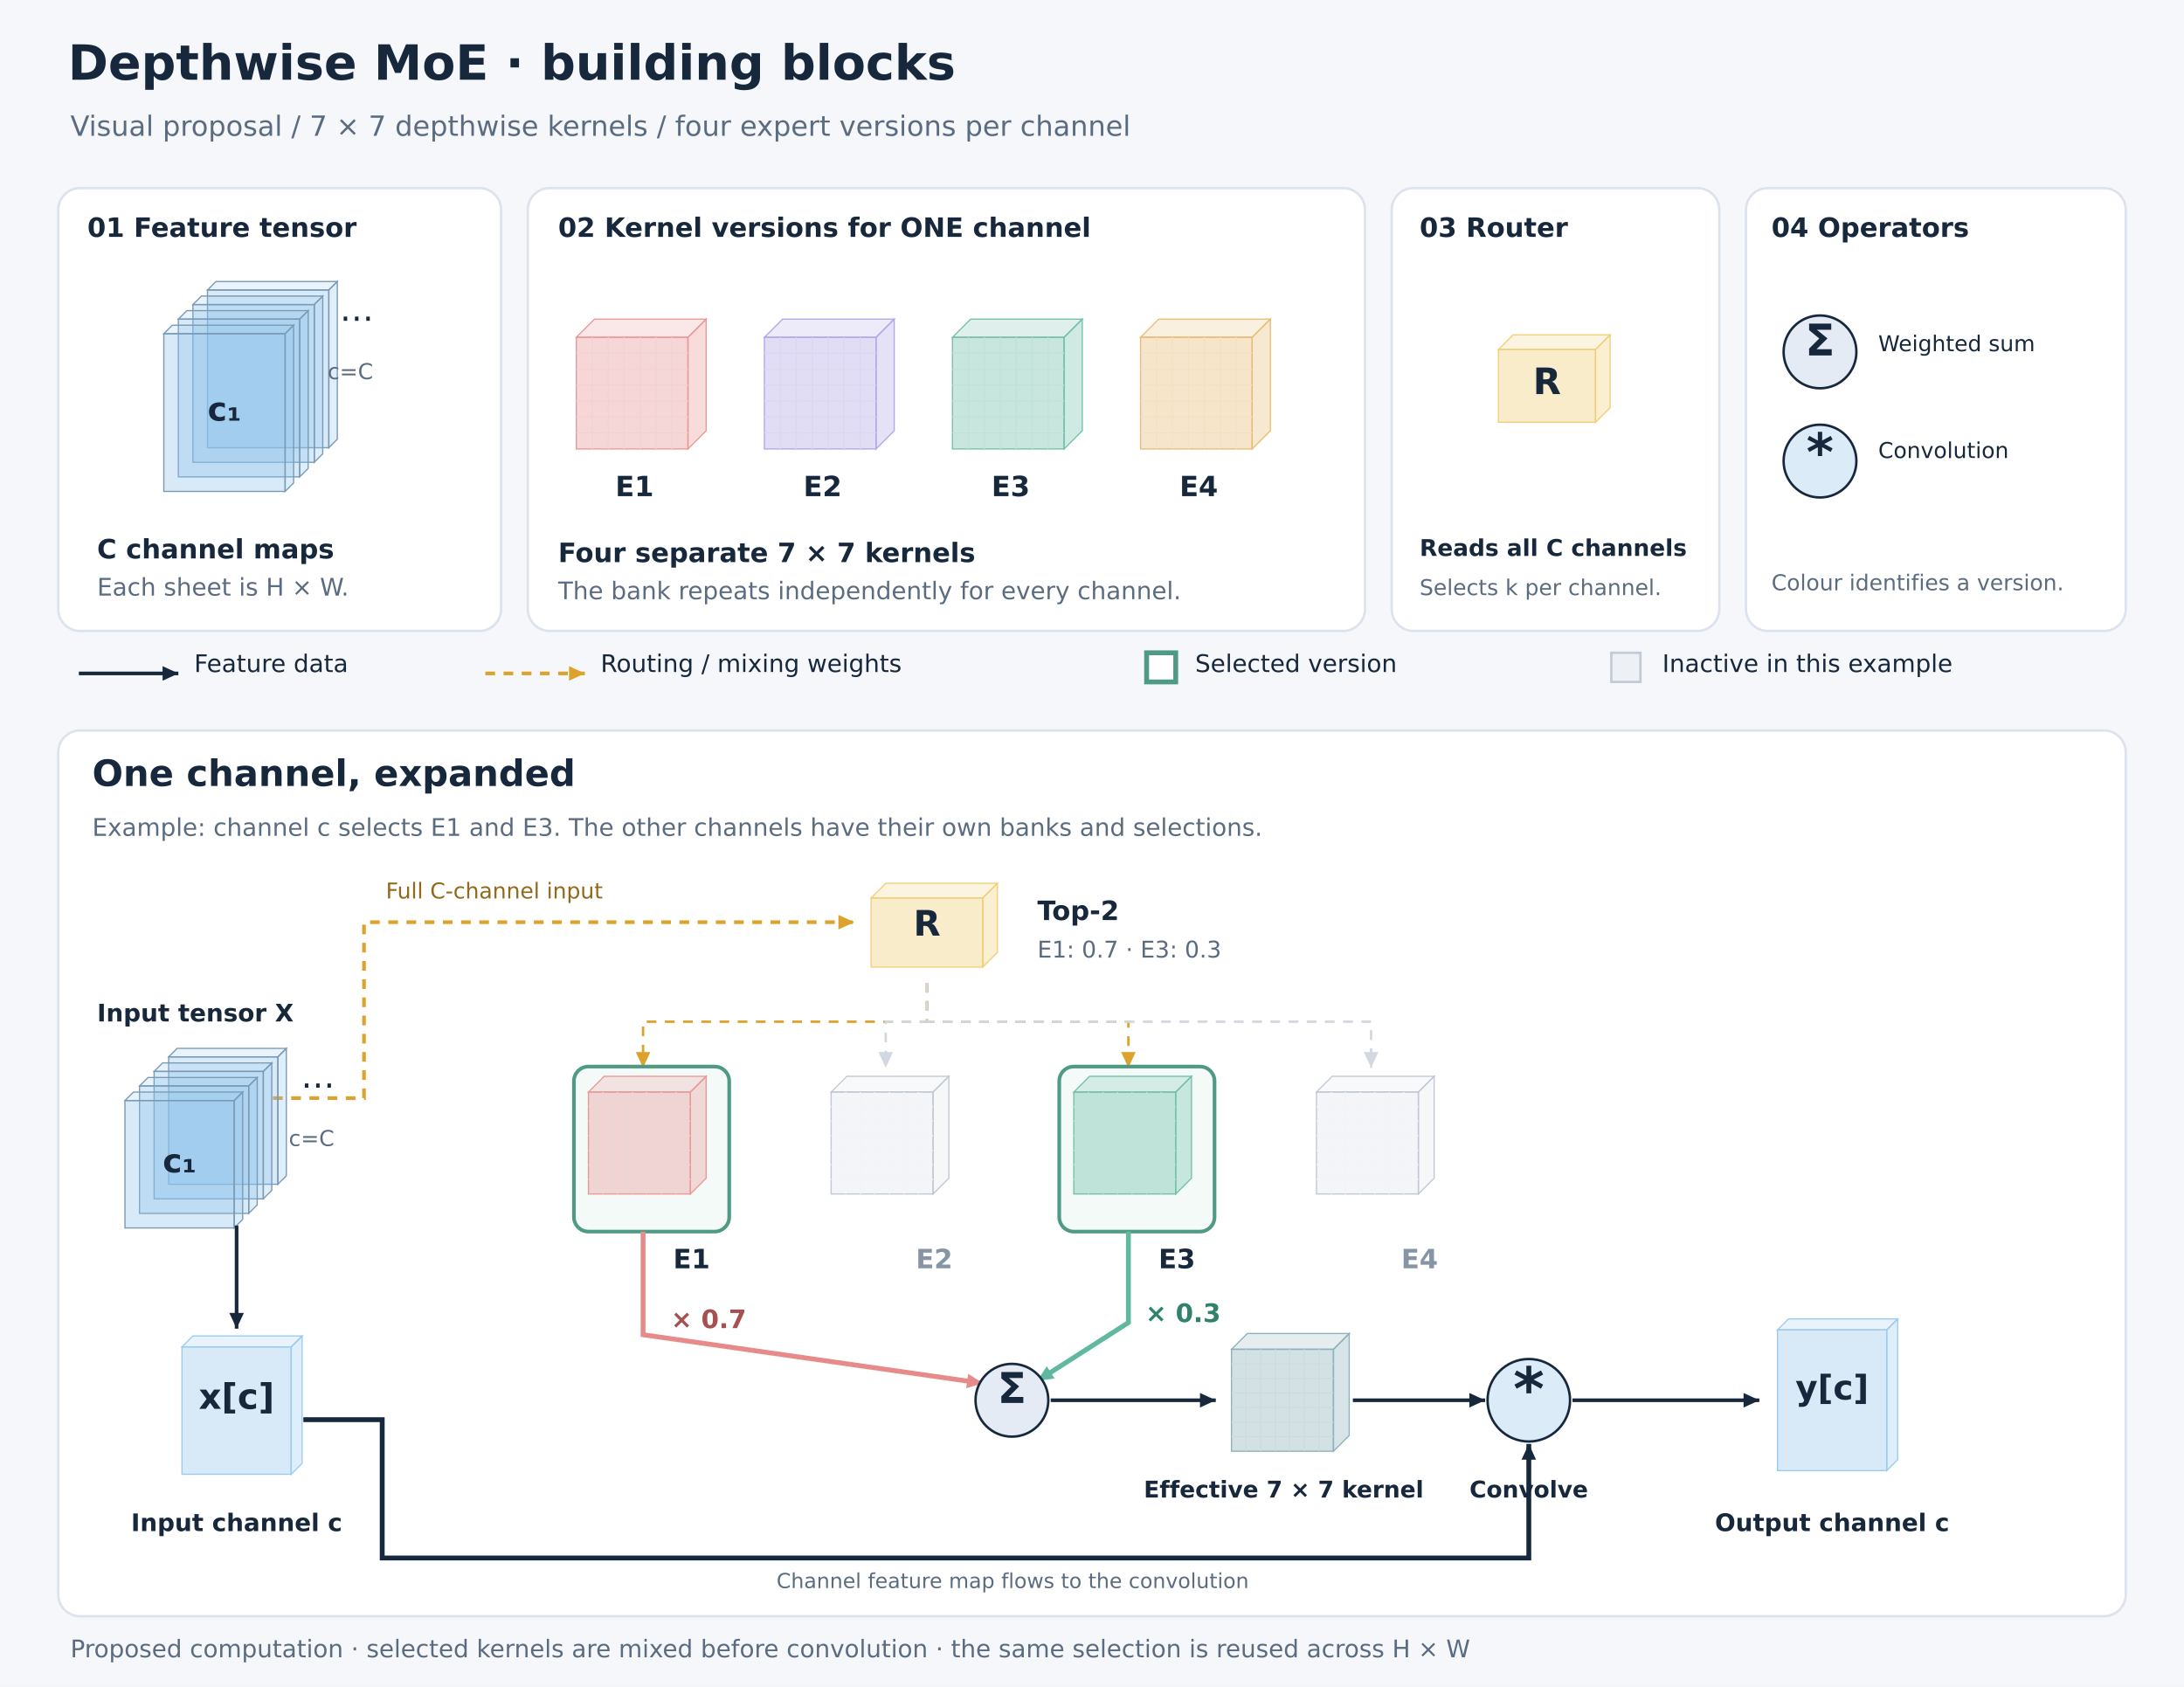
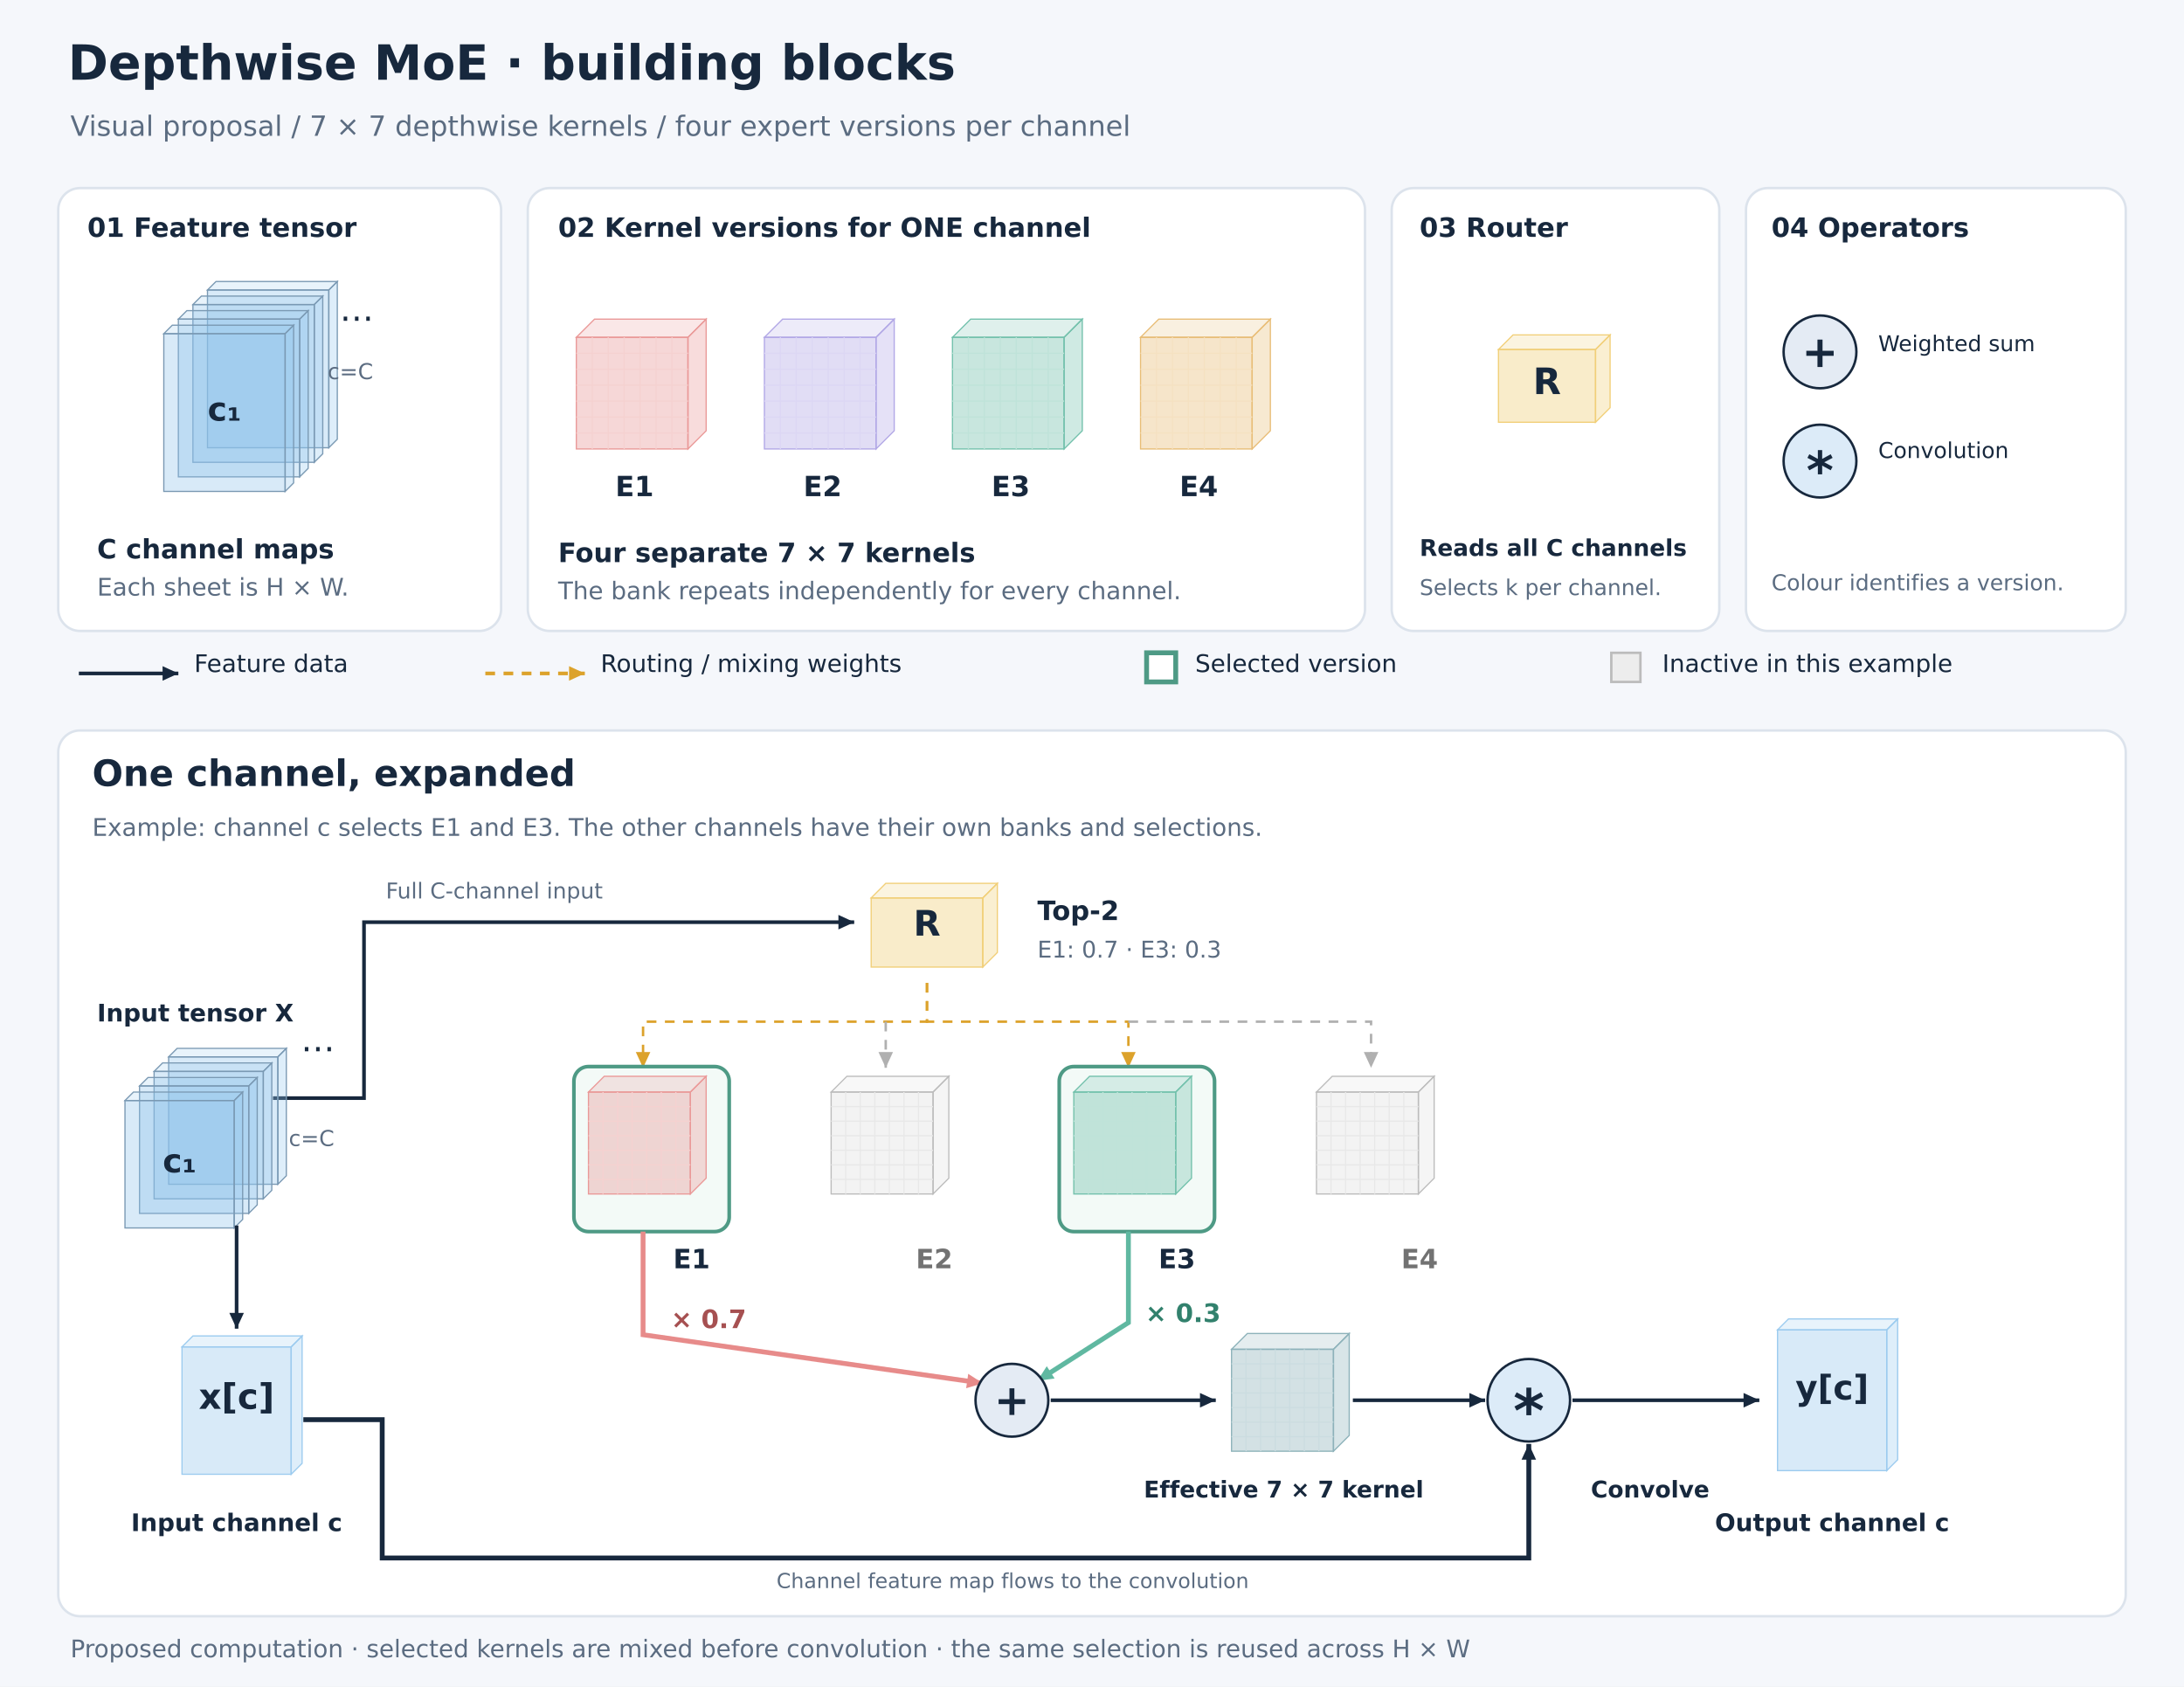
<svg xmlns="http://www.w3.org/2000/svg" width="1800" height="1390" viewBox="0 0 1800 1390">
  <rect width="100%" height="100%" fill="#f5f7fb" />
  <text x="56" y="38" fill="#17283d" font-family="DejaVu Sans,sans-serif" font-size="40" font-weight="700" text-anchor="start" dominant-baseline="text-before-edge">Depthwise MoE · building blocks</text>
  <text x="58" y="96" fill="#5b6c81" font-family="DejaVu Sans,sans-serif" font-size="23" font-weight="400" text-anchor="start" dominant-baseline="text-before-edge">Visual proposal  /  7 × 7 depthwise kernels  /  four expert versions per channel</text>
  <rect x="48" y="155" width="365" height="365" rx="18" fill="#ffffff" fill-opacity="1" stroke="#dce3ec" stroke-width="2" />
  <text x="72" y="180" fill="#17283d" font-family="DejaVu Sans,sans-serif" font-size="22" font-weight="700" text-anchor="start" dominant-baseline="text-before-edge">01   Feature tensor</text>
  <polygon points="171,239 178,232 278,232 271,239" fill="#8fc4ed" fill-opacity="0.2" stroke="#7a99b3" stroke-width="1" />
  <polygon points="271,239 278,232 278,362 271,369" fill="#8fc4ed" fill-opacity="0.3" stroke="#7a99b3" stroke-width="1" />
  <rect x="171" y="239" width="100" height="130" rx="0" fill="#8fc4ed" fill-opacity="0.34" stroke="#7a99b3" stroke-width="1" />
  <polygon points="159,251 166,244 266,244 259,251" fill="#8fc4ed" fill-opacity="0.2" stroke="#7a99b3" stroke-width="1" />
  <polygon points="259,251 266,244 266,374 259,381" fill="#8fc4ed" fill-opacity="0.3" stroke="#7a99b3" stroke-width="1" />
  <rect x="159" y="251" width="100" height="130" rx="0" fill="#8fc4ed" fill-opacity="0.34" stroke="#7a99b3" stroke-width="1" />
  <polygon points="147,263 154,256 254,256 247,263" fill="#8fc4ed" fill-opacity="0.2" stroke="#7a99b3" stroke-width="1" />
  <polygon points="247,263 254,256 254,386 247,393" fill="#8fc4ed" fill-opacity="0.3" stroke="#7a99b3" stroke-width="1" />
  <rect x="147" y="263" width="100" height="130" rx="0" fill="#8fc4ed" fill-opacity="0.34" stroke="#7a99b3" stroke-width="1" />
  <polygon points="135,275 142,268 242,268 235,275" fill="#8fc4ed" fill-opacity="0.2" stroke="#7a99b3" stroke-width="1" />
  <polygon points="235,275 242,268 242,398 235,405" fill="#8fc4ed" fill-opacity="0.3" stroke="#7a99b3" stroke-width="1" />
  <rect x="135" y="275" width="100" height="130" rx="0" fill="#8fc4ed" fill-opacity="0.34" stroke="#7a99b3" stroke-width="1" />
  <text x="185.0" y="328.0" fill="#17283d" font-family="DejaVu Sans,sans-serif" font-size="27" font-weight="700" text-anchor="middle" dominant-baseline="text-before-edge">c₁</text>
  <text x="280" y="245" fill="#17283d" font-family="DejaVu Sans,sans-serif" font-size="28" font-weight="400" text-anchor="start" dominant-baseline="text-before-edge">…</text>
  <text x="270" y="300" fill="#5b6c81" font-family="DejaVu Sans,sans-serif" font-size="18" font-weight="400" text-anchor="start" dominant-baseline="text-before-edge">c=C</text>
  <text x="80" y="445" fill="#17283d" font-family="DejaVu Sans,sans-serif" font-size="22" font-weight="700" text-anchor="start" dominant-baseline="text-before-edge">C channel maps</text>
  <text x="80" y="477" fill="#5b6c81" font-family="DejaVu Sans,sans-serif" font-size="20" font-weight="400" text-anchor="start" dominant-baseline="text-before-edge">Each sheet is H × W.</text>
  <rect x="435" y="155" width="690" height="365" rx="18" fill="#ffffff" fill-opacity="1" stroke="#dce3ec" stroke-width="2" />
  <text x="460" y="180" fill="#17283d" font-family="DejaVu Sans,sans-serif" font-size="22" font-weight="700" text-anchor="start" dominant-baseline="text-before-edge">02   Kernel versions for ONE channel</text>
  <polygon points="475,278 490,263 582,263 567,278" fill="#e78b8a" fill-opacity="0.2" stroke="#ea9998" stroke-width="1" />
  <polygon points="567,278 582,263 582,355 567,370" fill="#e78b8a" fill-opacity="0.3" stroke="#ea9998" stroke-width="1" />
  <rect x="475" y="278" width="92" height="92" rx="0" fill="#e78b8a" fill-opacity="0.34" stroke="#ea9998" stroke-width="1" />
  <polyline points="488.143,278 488.143,370" fill="none" stroke="#f5d1d0" stroke-width="1" />
  <polyline points="475,291.143 567,291.143" fill="none" stroke="#f5d1d0" stroke-width="1" />
  <polyline points="501.286,278 501.286,370" fill="none" stroke="#f5d1d0" stroke-width="1" />
  <polyline points="475,304.286 567,304.286" fill="none" stroke="#f5d1d0" stroke-width="1" />
  <polyline points="514.429,278 514.429,370" fill="none" stroke="#f5d1d0" stroke-width="1" />
  <polyline points="475,317.429 567,317.429" fill="none" stroke="#f5d1d0" stroke-width="1" />
  <polyline points="527.571,278 527.571,370" fill="none" stroke="#f5d1d0" stroke-width="1" />
  <polyline points="475,330.571 567,330.571" fill="none" stroke="#f5d1d0" stroke-width="1" />
  <polyline points="540.714,278 540.714,370" fill="none" stroke="#f5d1d0" stroke-width="1" />
  <polyline points="475,343.714 567,343.714" fill="none" stroke="#f5d1d0" stroke-width="1" />
  <polyline points="553.857,278 553.857,370" fill="none" stroke="#f5d1d0" stroke-width="1" />
  <polyline points="475,356.857 567,356.857" fill="none" stroke="#f5d1d0" stroke-width="1" />
  <text x="523" y="393" fill="#17283d" font-family="DejaVu Sans,sans-serif" font-size="23" font-weight="700" text-anchor="middle" dominant-baseline="text-before-edge">E1</text>
  <polygon points="630,278 645,263 737,263 722,278" fill="#a79ce3" fill-opacity="0.2" stroke="#b2a8e6" stroke-width="1" />
  <polygon points="722,278 737,263 737,355 722,370" fill="#a79ce3" fill-opacity="0.3" stroke="#b2a8e6" stroke-width="1" />
  <rect x="630" y="278" width="92" height="92" rx="0" fill="#a79ce3" fill-opacity="0.34" stroke="#b2a8e6" stroke-width="1" />
  <polyline points="643.143,278 643.143,370" fill="none" stroke="#dcd7f4" stroke-width="1" />
  <polyline points="630,291.143 722,291.143" fill="none" stroke="#dcd7f4" stroke-width="1" />
  <polyline points="656.286,278 656.286,370" fill="none" stroke="#dcd7f4" stroke-width="1" />
  <polyline points="630,304.286 722,304.286" fill="none" stroke="#dcd7f4" stroke-width="1" />
  <polyline points="669.429,278 669.429,370" fill="none" stroke="#dcd7f4" stroke-width="1" />
  <polyline points="630,317.429 722,317.429" fill="none" stroke="#dcd7f4" stroke-width="1" />
  <polyline points="682.571,278 682.571,370" fill="none" stroke="#dcd7f4" stroke-width="1" />
  <polyline points="630,330.571 722,330.571" fill="none" stroke="#dcd7f4" stroke-width="1" />
  <polyline points="695.714,278 695.714,370" fill="none" stroke="#dcd7f4" stroke-width="1" />
  <polyline points="630,343.714 722,343.714" fill="none" stroke="#dcd7f4" stroke-width="1" />
  <polyline points="708.857,278 708.857,370" fill="none" stroke="#dcd7f4" stroke-width="1" />
  <polyline points="630,356.857 722,356.857" fill="none" stroke="#dcd7f4" stroke-width="1" />
  <text x="678" y="393" fill="#17283d" font-family="DejaVu Sans,sans-serif" font-size="23" font-weight="700" text-anchor="middle" dominant-baseline="text-before-edge">E2</text>
  <polygon points="785,278 800,263 892,263 877,278" fill="#60b8a1" fill-opacity="0.2" stroke="#73c1ac" stroke-width="1" />
  <polygon points="877,278 892,263 892,355 877,370" fill="#60b8a1" fill-opacity="0.3" stroke="#73c1ac" stroke-width="1" />
  <rect x="785" y="278" width="92" height="92" rx="0" fill="#60b8a1" fill-opacity="0.34" stroke="#73c1ac" stroke-width="1" />
  <polyline points="798.143,278 798.143,370" fill="none" stroke="#bfe3d9" stroke-width="1" />
  <polyline points="785,291.143 877,291.143" fill="none" stroke="#bfe3d9" stroke-width="1" />
  <polyline points="811.286,278 811.286,370" fill="none" stroke="#bfe3d9" stroke-width="1" />
  <polyline points="785,304.286 877,304.286" fill="none" stroke="#bfe3d9" stroke-width="1" />
  <polyline points="824.429,278 824.429,370" fill="none" stroke="#bfe3d9" stroke-width="1" />
  <polyline points="785,317.429 877,317.429" fill="none" stroke="#bfe3d9" stroke-width="1" />
  <polyline points="837.571,278 837.571,370" fill="none" stroke="#bfe3d9" stroke-width="1" />
  <polyline points="785,330.571 877,330.571" fill="none" stroke="#bfe3d9" stroke-width="1" />
  <polyline points="850.714,278 850.714,370" fill="none" stroke="#bfe3d9" stroke-width="1" />
  <polyline points="785,343.714 877,343.714" fill="none" stroke="#bfe3d9" stroke-width="1" />
  <polyline points="863.857,278 863.857,370" fill="none" stroke="#bfe3d9" stroke-width="1" />
  <polyline points="785,356.857 877,356.857" fill="none" stroke="#bfe3d9" stroke-width="1" />
  <text x="833" y="393" fill="#17283d" font-family="DejaVu Sans,sans-serif" font-size="23" font-weight="700" text-anchor="middle" dominant-baseline="text-before-edge">E3</text>
  <polygon points="940,278 955,263 1047,263 1032,278" fill="#e5b464" fill-opacity="0.2" stroke="#e8bd77" stroke-width="1" />
  <polygon points="1032,278 1047,263 1047,355 1032,370" fill="#e5b464" fill-opacity="0.3" stroke="#e8bd77" stroke-width="1" />
  <rect x="940" y="278" width="92" height="92" rx="0" fill="#e5b464" fill-opacity="0.34" stroke="#e8bd77" stroke-width="1" />
  <polyline points="953.143,278 953.143,370" fill="none" stroke="#f5e1c1" stroke-width="1" />
  <polyline points="940,291.143 1032,291.143" fill="none" stroke="#f5e1c1" stroke-width="1" />
  <polyline points="966.286,278 966.286,370" fill="none" stroke="#f5e1c1" stroke-width="1" />
  <polyline points="940,304.286 1032,304.286" fill="none" stroke="#f5e1c1" stroke-width="1" />
  <polyline points="979.429,278 979.429,370" fill="none" stroke="#f5e1c1" stroke-width="1" />
  <polyline points="940,317.429 1032,317.429" fill="none" stroke="#f5e1c1" stroke-width="1" />
  <polyline points="992.571,278 992.571,370" fill="none" stroke="#f5e1c1" stroke-width="1" />
  <polyline points="940,330.571 1032,330.571" fill="none" stroke="#f5e1c1" stroke-width="1" />
  <polyline points="1005.714,278 1005.714,370" fill="none" stroke="#f5e1c1" stroke-width="1" />
  <polyline points="940,343.714 1032,343.714" fill="none" stroke="#f5e1c1" stroke-width="1" />
  <polyline points="1018.857,278 1018.857,370" fill="none" stroke="#f5e1c1" stroke-width="1" />
  <polyline points="940,356.857 1032,356.857" fill="none" stroke="#f5e1c1" stroke-width="1" />
  <text x="988" y="393" fill="#17283d" font-family="DejaVu Sans,sans-serif" font-size="23" font-weight="700" text-anchor="middle" dominant-baseline="text-before-edge">E4</text>
  <text x="460" y="448" fill="#17283d" font-family="DejaVu Sans,sans-serif" font-size="22" font-weight="700" text-anchor="start" dominant-baseline="text-before-edge">Four separate 7 × 7 kernels</text>
  <text x="460" y="480" fill="#5b6c81" font-family="DejaVu Sans,sans-serif" font-size="20" font-weight="400" text-anchor="start" dominant-baseline="text-before-edge">The bank repeats independently for every channel.</text>
  <rect x="1147" y="155" width="270" height="365" rx="18" fill="#ffffff" fill-opacity="1" stroke="#dce3ec" stroke-width="2" />
  <text x="1170" y="180" fill="#17283d" font-family="DejaVu Sans,sans-serif" font-size="22" font-weight="700" text-anchor="start" dominant-baseline="text-before-edge">03   Router</text>
  <polygon points="1235,288 1247,276 1327,276 1315,288" fill="#efc866" fill-opacity="0.2" stroke="#f1cf78" stroke-width="1" />
  <polygon points="1315,288 1327,276 1327,336 1315,348" fill="#efc866" fill-opacity="0.3" stroke="#f1cf78" stroke-width="1" />
  <rect x="1235" y="288" width="80" height="60" rx="0" fill="#efc866" fill-opacity="0.34" stroke="#f1cf78" stroke-width="1" />
  <text x="1275" y="304" fill="#17283d" font-family="DejaVu Sans,sans-serif" font-size="30" font-weight="700" text-anchor="middle" dominant-baseline="text-before-edge">R</text>
  <text x="1170" y="445" fill="#17283d" font-family="DejaVu Sans,sans-serif" font-size="19" font-weight="700" text-anchor="start" dominant-baseline="text-before-edge">Reads all C channels</text>
  <text x="1170" y="478" fill="#5b6c81" font-family="DejaVu Sans,sans-serif" font-size="18" font-weight="400" text-anchor="start" dominant-baseline="text-before-edge">Selects k per channel.</text>
  <rect x="1439" y="155" width="313" height="365" rx="18" fill="#ffffff" fill-opacity="1" stroke="#dce3ec" stroke-width="2" />
  <text x="1460" y="180" fill="#17283d" font-family="DejaVu Sans,sans-serif" font-size="22" font-weight="700" text-anchor="start" dominant-baseline="text-before-edge">04   Operators</text>
  <circle cx="1500" cy="290" r="30" fill="#e4ebf4" stroke="#17283d" stroke-width="2" />
-   <text x="1500" y="268" fill="#17283d" font-family="DejaVu Sans,sans-serif" font-size="36" font-weight="700" text-anchor="middle" dominant-baseline="text-before-edge">Σ</text>
+   <text x="1500" y="290" fill="#17283d" font-family="DejaVu Sans,sans-serif" font-size="36" font-weight="700" text-anchor="middle" dominant-baseline="central">+</text>
  <text x="1548" y="277" fill="#17283d" font-family="DejaVu Sans,sans-serif" font-size="18" font-weight="400" text-anchor="start" dominant-baseline="text-before-edge">Weighted sum</text>
  <circle cx="1500" cy="380" r="30" fill="#dcebf8" stroke="#17283d" stroke-width="2" />
-   <text x="1500" y="358" fill="#17283d" font-family="DejaVu Sans,sans-serif" font-size="43" font-weight="700" text-anchor="middle" dominant-baseline="text-before-edge">*</text>
+   <text x="1500" y="388" fill="#17283d" font-family="DejaVu Sans,sans-serif" font-size="43" font-weight="700" text-anchor="middle" dominant-baseline="central">*</text>
  <text x="1548" y="365" fill="#17283d" font-family="DejaVu Sans,sans-serif" font-size="18" font-weight="400" text-anchor="start" dominant-baseline="text-before-edge">Convolution</text>
  <text x="1460" y="474" fill="#5b6c81" font-family="DejaVu Sans,sans-serif" font-size="18" font-weight="400" text-anchor="start" dominant-baseline="text-before-edge">Colour identifies a version.</text>
  <polyline points="65,555 147,555" fill="none" stroke="#17283d" stroke-width="3" />
  <polygon points="147,555 134.0,549.0 134.0,561.0" fill="#17283d" fill-opacity="1" stroke="none" stroke-width="2" />
  <text x="160" y="540" fill="#17283d" font-family="DejaVu Sans,sans-serif" font-size="20" font-weight="400" text-anchor="start" dominant-baseline="text-before-edge">Feature data</text>
  <polyline points="400,555 482,555" fill="none" stroke="#dca22b" stroke-width="3" stroke-dasharray="8 7" />
  <polygon points="482,555 469.0,549.0 469.0,561.0" fill="#dca22b" fill-opacity="1" stroke="none" stroke-width="2" />
  <text x="495" y="540" fill="#17283d" font-family="DejaVu Sans,sans-serif" font-size="20" font-weight="400" text-anchor="start" dominant-baseline="text-before-edge">Routing / mixing weights</text>
  <rect x="945" y="538" width="24" height="24" rx="0" fill="#ffffff" fill-opacity="1" stroke="#4e9a85" stroke-width="4" />
  <text x="985" y="540" fill="#17283d" font-family="DejaVu Sans,sans-serif" font-size="20" font-weight="400" text-anchor="start" dominant-baseline="text-before-edge">Selected version</text>
-   <rect x="1328" y="538" width="24" height="24" rx="0" fill="#edf0f5" fill-opacity="1" stroke="#c3cbd7" stroke-width="2" />
+   <rect x="1328" y="538" width="24" height="24" rx="0" fill="#ededed" fill-opacity="1" stroke="#bcbcbc" stroke-width="2" />
  <text x="1370" y="540" fill="#17283d" font-family="DejaVu Sans,sans-serif" font-size="20" font-weight="400" text-anchor="start" dominant-baseline="text-before-edge">Inactive in this example</text>
  <rect x="48" y="602" width="1704" height="730" rx="18" fill="#ffffff" fill-opacity="1" stroke="#dce3ec" stroke-width="2" />
  <text x="76" y="627" fill="#17283d" font-family="DejaVu Sans,sans-serif" font-size="30" font-weight="700" text-anchor="start" dominant-baseline="text-before-edge">One channel, expanded</text>
  <text x="76" y="675" fill="#5b6c81" font-family="DejaVu Sans,sans-serif" font-size="20" font-weight="400" text-anchor="start" dominant-baseline="text-before-edge">Example: channel c selects E1 and E3. The other channels have their own banks and selections.</text>
-   <polyline points="225,905 300,905 300,760 704,760" fill="none" stroke="#dca22b" stroke-width="3" stroke-dasharray="8 7" />
-   <polygon points="704,760 691.0,754.0 691.0,766.0" fill="#dca22b" fill-opacity="1" stroke="none" stroke-width="2" />
-   <text x="318" y="728" fill="#92681a" font-family="DejaVu Sans,sans-serif" font-size="18" font-weight="400" text-anchor="start" dominant-baseline="text-before-edge">Full C-channel input</text>
+   <polyline points="225,905 300,905 300,760 704,760" fill="none" stroke="#17283d" stroke-width="3" />
+   <polygon points="704,760 691.0,754.0 691.0,766.0" fill="#17283d" fill-opacity="1" stroke="none" stroke-width="2" />
+   <text x="318" y="728" fill="#5b6c81" font-family="DejaVu Sans,sans-serif" font-size="18" font-weight="400" text-anchor="start" dominant-baseline="text-before-edge">Full C-channel input</text>
  <polygon points="718,740 730,728 822,728 810,740" fill="#efc866" fill-opacity="0.2" stroke="#f1cf78" stroke-width="1" />
  <polygon points="810,740 822,728 822,785 810,797" fill="#efc866" fill-opacity="0.3" stroke="#f1cf78" stroke-width="1" />
  <rect x="718" y="740" width="92" height="57" rx="0" fill="#efc866" fill-opacity="0.34" stroke="#f1cf78" stroke-width="1" />
  <text x="764" y="751" fill="#17283d" font-family="DejaVu Sans,sans-serif" font-size="29" font-weight="700" text-anchor="middle" dominant-baseline="text-before-edge">R</text>
  <text x="855" y="743" fill="#17283d" font-family="DejaVu Sans,sans-serif" font-size="22" font-weight="700" text-anchor="start" dominant-baseline="text-before-edge">Top-2</text>
  <text x="855" y="776" fill="#5b6c81" font-family="DejaVu Sans,sans-serif" font-size="19" font-weight="400" text-anchor="start" dominant-baseline="text-before-edge">E1: 0.7   ·   E3: 0.3</text>
  <polyline points="764,810 764,842 530,842 530,880" fill="none" stroke="#dca22b" stroke-width="2" stroke-dasharray="8 7" />
  <polygon points="530,880 536.0,867.0 524.0,867.0" fill="#dca22b" fill-opacity="1" stroke="none" stroke-width="2" />
  <rect x="473" y="879" width="128" height="136" rx="12" fill="#f3faf7" fill-opacity="1" stroke="#4e9a85" stroke-width="3" />
  <polygon points="485,900 498,887 582,887 569,900" fill="#e78b8a" fill-opacity="0.2" stroke="#ea9998" stroke-width="1" />
  <polygon points="569,900 582,887 582,971 569,984" fill="#e78b8a" fill-opacity="0.3" stroke="#ea9998" stroke-width="1" />
  <rect x="485" y="900" width="84" height="84" rx="0" fill="#e78b8a" fill-opacity="0.34" stroke="#ea9998" stroke-width="1" />
  <polyline points="497.0,900 497.0,984" fill="none" stroke="#f5d1d0" stroke-width="1" />
  <polyline points="485,912.0 569,912.0" fill="none" stroke="#f5d1d0" stroke-width="1" />
  <polyline points="509.0,900 509.0,984" fill="none" stroke="#f5d1d0" stroke-width="1" />
  <polyline points="485,924.0 569,924.0" fill="none" stroke="#f5d1d0" stroke-width="1" />
  <polyline points="521.0,900 521.0,984" fill="none" stroke="#f5d1d0" stroke-width="1" />
  <polyline points="485,936.0 569,936.0" fill="none" stroke="#f5d1d0" stroke-width="1" />
  <polyline points="533.0,900 533.0,984" fill="none" stroke="#f5d1d0" stroke-width="1" />
  <polyline points="485,948.0 569,948.0" fill="none" stroke="#f5d1d0" stroke-width="1" />
  <polyline points="545.0,900 545.0,984" fill="none" stroke="#f5d1d0" stroke-width="1" />
  <polyline points="485,960.0 569,960.0" fill="none" stroke="#f5d1d0" stroke-width="1" />
  <polyline points="557.0,900 557.0,984" fill="none" stroke="#f5d1d0" stroke-width="1" />
  <polyline points="485,972.0 569,972.0" fill="none" stroke="#f5d1d0" stroke-width="1" />
  <text x="570" y="1030" fill="#17283d" font-family="DejaVu Sans,sans-serif" font-size="22" font-weight="700" text-anchor="middle" dominant-baseline="text-before-edge">E1</text>
-   <polyline points="764,810 764,842 730,842 730,880" fill="none" stroke="#d3d7df" stroke-width="2" stroke-dasharray="8 7" />
-   <polygon points="730,880 736.0,867.0 724.0,867.0" fill="#d3d7df" fill-opacity="1" stroke="none" stroke-width="2" />
-   <polygon points="685,900 698,887 782,887 769,900" fill="#e0e4eb" fill-opacity="0.2" stroke="#c1c8d3" stroke-width="1" />
-   <polygon points="769,900 782,887 782,971 769,984" fill="#e0e4eb" fill-opacity="0.3" stroke="#c1c8d3" stroke-width="1" />
-   <rect x="685" y="900" width="84" height="84" rx="0" fill="#e0e4eb" fill-opacity="0.34" stroke="#c1c8d3" stroke-width="1" />
-   <polyline points="697.0,900 697.0,984" fill="none" stroke="#f3f4f7" stroke-width="1" />
-   <polyline points="685,912.0 769,912.0" fill="none" stroke="#f3f4f7" stroke-width="1" />
-   <polyline points="709.0,900 709.0,984" fill="none" stroke="#f3f4f7" stroke-width="1" />
-   <polyline points="685,924.0 769,924.0" fill="none" stroke="#f3f4f7" stroke-width="1" />
-   <polyline points="721.0,900 721.0,984" fill="none" stroke="#f3f4f7" stroke-width="1" />
-   <polyline points="685,936.0 769,936.0" fill="none" stroke="#f3f4f7" stroke-width="1" />
-   <polyline points="733.0,900 733.0,984" fill="none" stroke="#f3f4f7" stroke-width="1" />
-   <polyline points="685,948.0 769,948.0" fill="none" stroke="#f3f4f7" stroke-width="1" />
-   <polyline points="745.0,900 745.0,984" fill="none" stroke="#f3f4f7" stroke-width="1" />
-   <polyline points="685,960.0 769,960.0" fill="none" stroke="#f3f4f7" stroke-width="1" />
-   <polyline points="757.0,900 757.0,984" fill="none" stroke="#f3f4f7" stroke-width="1" />
-   <polyline points="685,972.0 769,972.0" fill="none" stroke="#f3f4f7" stroke-width="1" />
-   <text x="770" y="1030" fill="#8794a5" font-family="DejaVu Sans,sans-serif" font-size="22" font-weight="700" text-anchor="middle" dominant-baseline="text-before-edge">E2</text>
+   <polyline points="730,842 730,880" fill="none" stroke="#b0b0b0" stroke-width="2" stroke-dasharray="8 7" />
+   <polygon points="730,880 736.0,867.0 724.0,867.0" fill="#b0b0b0" fill-opacity="1" stroke="none" stroke-width="2" />
+   <polygon points="685,900 698,887 782,887 769,900" fill="#dedede" fill-opacity="0.2" stroke="#bcbcbc" stroke-width="1" />
+   <polygon points="769,900 782,887 782,971 769,984" fill="#dedede" fill-opacity="0.3" stroke="#bcbcbc" stroke-width="1" />
+   <rect x="685" y="900" width="84" height="84" rx="0" fill="#dedede" fill-opacity="0.34" stroke="#bcbcbc" stroke-width="1" />
+   <polyline points="697.0,900 697.0,984" fill="none" stroke="#e8e8e8" stroke-width="1" />
+   <polyline points="685,912.0 769,912.0" fill="none" stroke="#e8e8e8" stroke-width="1" />
+   <polyline points="709.0,900 709.0,984" fill="none" stroke="#e8e8e8" stroke-width="1" />
+   <polyline points="685,924.0 769,924.0" fill="none" stroke="#e8e8e8" stroke-width="1" />
+   <polyline points="721.0,900 721.0,984" fill="none" stroke="#e8e8e8" stroke-width="1" />
+   <polyline points="685,936.0 769,936.0" fill="none" stroke="#e8e8e8" stroke-width="1" />
+   <polyline points="733.0,900 733.0,984" fill="none" stroke="#e8e8e8" stroke-width="1" />
+   <polyline points="685,948.0 769,948.0" fill="none" stroke="#e8e8e8" stroke-width="1" />
+   <polyline points="745.0,900 745.0,984" fill="none" stroke="#e8e8e8" stroke-width="1" />
+   <polyline points="685,960.0 769,960.0" fill="none" stroke="#e8e8e8" stroke-width="1" />
+   <polyline points="757.0,900 757.0,984" fill="none" stroke="#e8e8e8" stroke-width="1" />
+   <polyline points="685,972.0 769,972.0" fill="none" stroke="#e8e8e8" stroke-width="1" />
+   <text x="770" y="1030" fill="#727272" font-family="DejaVu Sans,sans-serif" font-size="22" font-weight="700" text-anchor="middle" dominant-baseline="text-before-edge">E2</text>
  <polyline points="764,810 764,842 930,842 930,880" fill="none" stroke="#dca22b" stroke-width="2" stroke-dasharray="8 7" />
  <polygon points="930,880 936.0,867.0 924.0,867.0" fill="#dca22b" fill-opacity="1" stroke="none" stroke-width="2" />
  <rect x="873" y="879" width="128" height="136" rx="12" fill="#f3faf7" fill-opacity="1" stroke="#4e9a85" stroke-width="3" />
  <polygon points="885,900 898,887 982,887 969,900" fill="#60b8a1" fill-opacity="0.2" stroke="#73c1ac" stroke-width="1" />
  <polygon points="969,900 982,887 982,971 969,984" fill="#60b8a1" fill-opacity="0.3" stroke="#73c1ac" stroke-width="1" />
  <rect x="885" y="900" width="84" height="84" rx="0" fill="#60b8a1" fill-opacity="0.34" stroke="#73c1ac" stroke-width="1" />
  <polyline points="897.0,900 897.0,984" fill="none" stroke="#bfe3d9" stroke-width="1" />
  <polyline points="885,912.0 969,912.0" fill="none" stroke="#bfe3d9" stroke-width="1" />
  <polyline points="909.0,900 909.0,984" fill="none" stroke="#bfe3d9" stroke-width="1" />
  <polyline points="885,924.0 969,924.0" fill="none" stroke="#bfe3d9" stroke-width="1" />
  <polyline points="921.0,900 921.0,984" fill="none" stroke="#bfe3d9" stroke-width="1" />
  <polyline points="885,936.0 969,936.0" fill="none" stroke="#bfe3d9" stroke-width="1" />
  <polyline points="933.0,900 933.0,984" fill="none" stroke="#bfe3d9" stroke-width="1" />
  <polyline points="885,948.0 969,948.0" fill="none" stroke="#bfe3d9" stroke-width="1" />
  <polyline points="945.0,900 945.0,984" fill="none" stroke="#bfe3d9" stroke-width="1" />
  <polyline points="885,960.0 969,960.0" fill="none" stroke="#bfe3d9" stroke-width="1" />
  <polyline points="957.0,900 957.0,984" fill="none" stroke="#bfe3d9" stroke-width="1" />
  <polyline points="885,972.0 969,972.0" fill="none" stroke="#bfe3d9" stroke-width="1" />
  <text x="970" y="1030" fill="#17283d" font-family="DejaVu Sans,sans-serif" font-size="22" font-weight="700" text-anchor="middle" dominant-baseline="text-before-edge">E3</text>
-   <polyline points="764,810 764,842 1130,842 1130,880" fill="none" stroke="#d3d7df" stroke-width="2" stroke-dasharray="8 7" />
-   <polygon points="1130,880 1136.0,867.0 1124.0,867.0" fill="#d3d7df" fill-opacity="1" stroke="none" stroke-width="2" />
-   <polygon points="1085,900 1098,887 1182,887 1169,900" fill="#e0e4eb" fill-opacity="0.2" stroke="#c1c8d3" stroke-width="1" />
-   <polygon points="1169,900 1182,887 1182,971 1169,984" fill="#e0e4eb" fill-opacity="0.3" stroke="#c1c8d3" stroke-width="1" />
-   <rect x="1085" y="900" width="84" height="84" rx="0" fill="#e0e4eb" fill-opacity="0.34" stroke="#c1c8d3" stroke-width="1" />
-   <polyline points="1097.0,900 1097.0,984" fill="none" stroke="#f3f4f7" stroke-width="1" />
-   <polyline points="1085,912.0 1169,912.0" fill="none" stroke="#f3f4f7" stroke-width="1" />
-   <polyline points="1109.0,900 1109.0,984" fill="none" stroke="#f3f4f7" stroke-width="1" />
-   <polyline points="1085,924.0 1169,924.0" fill="none" stroke="#f3f4f7" stroke-width="1" />
-   <polyline points="1121.0,900 1121.0,984" fill="none" stroke="#f3f4f7" stroke-width="1" />
-   <polyline points="1085,936.0 1169,936.0" fill="none" stroke="#f3f4f7" stroke-width="1" />
-   <polyline points="1133.0,900 1133.0,984" fill="none" stroke="#f3f4f7" stroke-width="1" />
-   <polyline points="1085,948.0 1169,948.0" fill="none" stroke="#f3f4f7" stroke-width="1" />
-   <polyline points="1145.0,900 1145.0,984" fill="none" stroke="#f3f4f7" stroke-width="1" />
-   <polyline points="1085,960.0 1169,960.0" fill="none" stroke="#f3f4f7" stroke-width="1" />
-   <polyline points="1157.0,900 1157.0,984" fill="none" stroke="#f3f4f7" stroke-width="1" />
-   <polyline points="1085,972.0 1169,972.0" fill="none" stroke="#f3f4f7" stroke-width="1" />
-   <text x="1170" y="1030" fill="#8794a5" font-family="DejaVu Sans,sans-serif" font-size="22" font-weight="700" text-anchor="middle" dominant-baseline="text-before-edge">E4</text>
+   <polyline points="930,842 1130,842 1130,880" fill="none" stroke="#b0b0b0" stroke-width="2" stroke-dasharray="8 7" />
+   <polygon points="1130,880 1136.0,867.0 1124.0,867.0" fill="#b0b0b0" fill-opacity="1" stroke="none" stroke-width="2" />
+   <polygon points="1085,900 1098,887 1182,887 1169,900" fill="#dedede" fill-opacity="0.2" stroke="#bcbcbc" stroke-width="1" />
+   <polygon points="1169,900 1182,887 1182,971 1169,984" fill="#dedede" fill-opacity="0.3" stroke="#bcbcbc" stroke-width="1" />
+   <rect x="1085" y="900" width="84" height="84" rx="0" fill="#dedede" fill-opacity="0.34" stroke="#bcbcbc" stroke-width="1" />
+   <polyline points="1097.0,900 1097.0,984" fill="none" stroke="#e8e8e8" stroke-width="1" />
+   <polyline points="1085,912.0 1169,912.0" fill="none" stroke="#e8e8e8" stroke-width="1" />
+   <polyline points="1109.0,900 1109.0,984" fill="none" stroke="#e8e8e8" stroke-width="1" />
+   <polyline points="1085,924.0 1169,924.0" fill="none" stroke="#e8e8e8" stroke-width="1" />
+   <polyline points="1121.0,900 1121.0,984" fill="none" stroke="#e8e8e8" stroke-width="1" />
+   <polyline points="1085,936.0 1169,936.0" fill="none" stroke="#e8e8e8" stroke-width="1" />
+   <polyline points="1133.0,900 1133.0,984" fill="none" stroke="#e8e8e8" stroke-width="1" />
+   <polyline points="1085,948.0 1169,948.0" fill="none" stroke="#e8e8e8" stroke-width="1" />
+   <polyline points="1145.0,900 1145.0,984" fill="none" stroke="#e8e8e8" stroke-width="1" />
+   <polyline points="1085,960.0 1169,960.0" fill="none" stroke="#e8e8e8" stroke-width="1" />
+   <polyline points="1157.0,900 1157.0,984" fill="none" stroke="#e8e8e8" stroke-width="1" />
+   <polyline points="1085,972.0 1169,972.0" fill="none" stroke="#e8e8e8" stroke-width="1" />
+   <text x="1170" y="1030" fill="#727272" font-family="DejaVu Sans,sans-serif" font-size="22" font-weight="700" text-anchor="middle" dominant-baseline="text-before-edge">E4</text>
  <polyline points="530,1015 530,1100 810,1140" fill="none" stroke="#e78b8a" stroke-width="4" />
  <polygon points="810,1140 797.979,1132.222 796.282,1144.101" fill="#e78b8a" fill-opacity="1" stroke="none" stroke-width="2" />
  <text x="553" y="1080" fill="#a65051" font-family="DejaVu Sans,sans-serif" font-size="21" font-weight="700" text-anchor="start" dominant-baseline="text-before-edge">× 0.7</text>
  <polyline points="930,1015 930,1090 855,1138" fill="none" stroke="#60b8a1" stroke-width="4" />
  <polygon points="855,1138 869.184,1136.046 862.715,1125.939" fill="#60b8a1" fill-opacity="1" stroke="none" stroke-width="2" />
  <text x="944" y="1075" fill="#32816d" font-family="DejaVu Sans,sans-serif" font-size="21" font-weight="700" text-anchor="start" dominant-baseline="text-before-edge">× 0.3</text>
  <circle cx="834" cy="1154" r="30" fill="#e4ebf4" stroke="#17283d" stroke-width="2" />
-   <text x="834" y="1132" fill="#17283d" font-family="DejaVu Sans,sans-serif" font-size="35" font-weight="700" text-anchor="middle" dominant-baseline="text-before-edge">Σ</text>
+   <text x="834" y="1154" fill="#17283d" font-family="DejaVu Sans,sans-serif" font-size="35" font-weight="700" text-anchor="middle" dominant-baseline="central">+</text>
  <polyline points="866,1154 1002,1154" fill="none" stroke="#17283d" stroke-width="3" />
  <polygon points="1002,1154 989.0,1148.0 989.0,1160.0" fill="#17283d" fill-opacity="1" stroke="none" stroke-width="2" />
  <polygon points="1015,1112 1028,1099 1112,1099 1099,1112" fill="#7ea8b1" fill-opacity="0.2" stroke="#8db2ba" stroke-width="1" />
  <polygon points="1099,1112 1112,1099 1112,1183 1099,1196" fill="#7ea8b1" fill-opacity="0.3" stroke="#8db2ba" stroke-width="1" />
  <rect x="1015" y="1112" width="84" height="84" rx="0" fill="#7ea8b1" fill-opacity="0.34" stroke="#8db2ba" stroke-width="1" />
  <polyline points="1027.0,1112 1027.0,1196" fill="none" stroke="#cbdce0" stroke-width="1" />
  <polyline points="1015,1124.0 1099,1124.0" fill="none" stroke="#cbdce0" stroke-width="1" />
  <polyline points="1039.0,1112 1039.0,1196" fill="none" stroke="#cbdce0" stroke-width="1" />
  <polyline points="1015,1136.0 1099,1136.0" fill="none" stroke="#cbdce0" stroke-width="1" />
  <polyline points="1051.0,1112 1051.0,1196" fill="none" stroke="#cbdce0" stroke-width="1" />
  <polyline points="1015,1148.0 1099,1148.0" fill="none" stroke="#cbdce0" stroke-width="1" />
  <polyline points="1063.0,1112 1063.0,1196" fill="none" stroke="#cbdce0" stroke-width="1" />
  <polyline points="1015,1160.0 1099,1160.0" fill="none" stroke="#cbdce0" stroke-width="1" />
  <polyline points="1075.0,1112 1075.0,1196" fill="none" stroke="#cbdce0" stroke-width="1" />
  <polyline points="1015,1172.0 1099,1172.0" fill="none" stroke="#cbdce0" stroke-width="1" />
  <polyline points="1087.0,1112 1087.0,1196" fill="none" stroke="#cbdce0" stroke-width="1" />
  <polyline points="1015,1184.0 1099,1184.0" fill="none" stroke="#cbdce0" stroke-width="1" />
  <text x="1058" y="1221" fill="#17283d" font-family="DejaVu Sans,sans-serif" font-size="19" font-weight="700" text-anchor="middle" dominant-baseline="text-before-edge">Effective 7 × 7 kernel</text>
  <polyline points="1115,1154 1224,1154" fill="none" stroke="#17283d" stroke-width="3" />
  <polygon points="1224,1154 1211.0,1148.0 1211.0,1160.0" fill="#17283d" fill-opacity="1" stroke="none" stroke-width="2" />
  <circle cx="1260" cy="1154" r="34" fill="#dcebf8" stroke="#17283d" stroke-width="2" />
-   <text x="1260" y="1128" fill="#17283d" font-family="DejaVu Sans,sans-serif" font-size="49" font-weight="700" text-anchor="middle" dominant-baseline="text-before-edge">*</text>
-   <text x="1260" y="1221" fill="#17283d" font-family="DejaVu Sans,sans-serif" font-size="19" font-weight="700" text-anchor="middle" dominant-baseline="text-before-edge">Convolve</text>
+   <text x="1260" y="1163" fill="#17283d" font-family="DejaVu Sans,sans-serif" font-size="49" font-weight="700" text-anchor="middle" dominant-baseline="central">*</text>
+   <text x="1360" y="1221" fill="#17283d" font-family="DejaVu Sans,sans-serif" font-size="19" font-weight="700" text-anchor="middle" dominant-baseline="text-before-edge">Convolve</text>
  <polyline points="1296,1154 1450,1154" fill="none" stroke="#17283d" stroke-width="3" />
  <polygon points="1450,1154 1437.0,1148.0 1437.0,1160.0" fill="#17283d" fill-opacity="1" stroke="none" stroke-width="2" />
  <polygon points="1465,1096 1474,1087 1564,1087 1555,1096" fill="#8fc4ed" fill-opacity="0.2" stroke="#9ccbef" stroke-width="1" />
  <polygon points="1555,1096 1564,1087 1564,1203 1555,1212" fill="#8fc4ed" fill-opacity="0.3" stroke="#9ccbef" stroke-width="1" />
  <rect x="1465" y="1096" width="90" height="116" rx="0" fill="#8fc4ed" fill-opacity="0.34" stroke="#9ccbef" stroke-width="1" />
  <text x="1510" y="1134" fill="#17283d" font-family="DejaVu Sans,sans-serif" font-size="28" font-weight="700" text-anchor="middle" dominant-baseline="text-before-edge">y[c]</text>
  <text x="1510" y="1248" fill="#17283d" font-family="DejaVu Sans,sans-serif" font-size="20" font-weight="700" text-anchor="middle" dominant-baseline="text-before-edge">Output channel c</text>
  <polygon points="139,871 146,864 236,864 229,871" fill="#8fc4ed" fill-opacity="0.2" stroke="#7a99b3" stroke-width="1" />
  <polygon points="229,871 236,864 236,969 229,976" fill="#8fc4ed" fill-opacity="0.3" stroke="#7a99b3" stroke-width="1" />
  <rect x="139" y="871" width="90" height="105" rx="0" fill="#8fc4ed" fill-opacity="0.34" stroke="#7a99b3" stroke-width="1" />
  <polygon points="127,883 134,876 224,876 217,883" fill="#8fc4ed" fill-opacity="0.2" stroke="#7a99b3" stroke-width="1" />
  <polygon points="217,883 224,876 224,981 217,988" fill="#8fc4ed" fill-opacity="0.3" stroke="#7a99b3" stroke-width="1" />
  <rect x="127" y="883" width="90" height="105" rx="0" fill="#8fc4ed" fill-opacity="0.34" stroke="#7a99b3" stroke-width="1" />
  <polygon points="115,895 122,888 212,888 205,895" fill="#8fc4ed" fill-opacity="0.2" stroke="#7a99b3" stroke-width="1" />
  <polygon points="205,895 212,888 212,993 205,1000" fill="#8fc4ed" fill-opacity="0.3" stroke="#7a99b3" stroke-width="1" />
  <rect x="115" y="895" width="90" height="105" rx="0" fill="#8fc4ed" fill-opacity="0.34" stroke="#7a99b3" stroke-width="1" />
  <polygon points="103,907 110,900 200,900 193,907" fill="#8fc4ed" fill-opacity="0.2" stroke="#7a99b3" stroke-width="1" />
  <polygon points="193,907 200,900 200,1005 193,1012" fill="#8fc4ed" fill-opacity="0.3" stroke="#7a99b3" stroke-width="1" />
  <rect x="103" y="907" width="90" height="105" rx="0" fill="#8fc4ed" fill-opacity="0.34" stroke="#7a99b3" stroke-width="1" />
  <text x="148.0" y="947.5" fill="#17283d" font-family="DejaVu Sans,sans-serif" font-size="27" font-weight="700" text-anchor="middle" dominant-baseline="text-before-edge">c₁</text>
-   <text x="248" y="877" fill="#17283d" font-family="DejaVu Sans,sans-serif" font-size="28" font-weight="400" text-anchor="start" dominant-baseline="text-before-edge">…</text>
+   <text x="248" y="847" fill="#17283d" font-family="DejaVu Sans,sans-serif" font-size="28" font-weight="400" text-anchor="start" dominant-baseline="text-before-edge">…</text>
  <text x="238" y="932" fill="#5b6c81" font-family="DejaVu Sans,sans-serif" font-size="18" font-weight="400" text-anchor="start" dominant-baseline="text-before-edge">c=C</text>
  <text x="80" y="828" fill="#17283d" font-family="DejaVu Sans,sans-serif" font-size="20" font-weight="700" text-anchor="start" dominant-baseline="text-before-edge">Input tensor X</text>
  <polyline points="195,1010 195,1095" fill="none" stroke="#17283d" stroke-width="3" />
  <polygon points="195,1095 201.0,1082.0 189.0,1082.0" fill="#17283d" fill-opacity="1" stroke="none" stroke-width="2" />
  <polygon points="150,1110 159,1101 249,1101 240,1110" fill="#8fc4ed" fill-opacity="0.2" stroke="#9ccbef" stroke-width="1" />
  <polygon points="240,1110 249,1101 249,1206 240,1215" fill="#8fc4ed" fill-opacity="0.3" stroke="#9ccbef" stroke-width="1" />
  <rect x="150" y="1110" width="90" height="105" rx="0" fill="#8fc4ed" fill-opacity="0.34" stroke="#9ccbef" stroke-width="1" />
  <text x="195" y="1141" fill="#17283d" font-family="DejaVu Sans,sans-serif" font-size="29" font-weight="700" text-anchor="middle" dominant-baseline="text-before-edge">x[c]</text>
  <text x="108" y="1248" fill="#17283d" font-family="DejaVu Sans,sans-serif" font-size="20" font-weight="700" text-anchor="start" dominant-baseline="text-before-edge">Input channel c</text>
  <polyline points="250,1170 315,1170 315,1284 1260,1284 1260,1190" fill="none" stroke="#17283d" stroke-width="4" />
  <polygon points="1260,1190 1254.0,1203.0 1266.0,1203.0" fill="#17283d" fill-opacity="1" stroke="none" stroke-width="2" />
  <text x="640" y="1297" fill="#5b6c81" font-family="DejaVu Sans,sans-serif" font-size="17" font-weight="400" text-anchor="start" dominant-baseline="text-before-edge">Channel feature map flows to the convolution</text>
  <text x="58" y="1352" fill="#5b6c81" font-family="DejaVu Sans,sans-serif" font-size="20" font-weight="400" text-anchor="start" dominant-baseline="text-before-edge">Proposed computation · selected kernels are mixed before convolution · the same selection is reused across H × W</text>
</svg>
